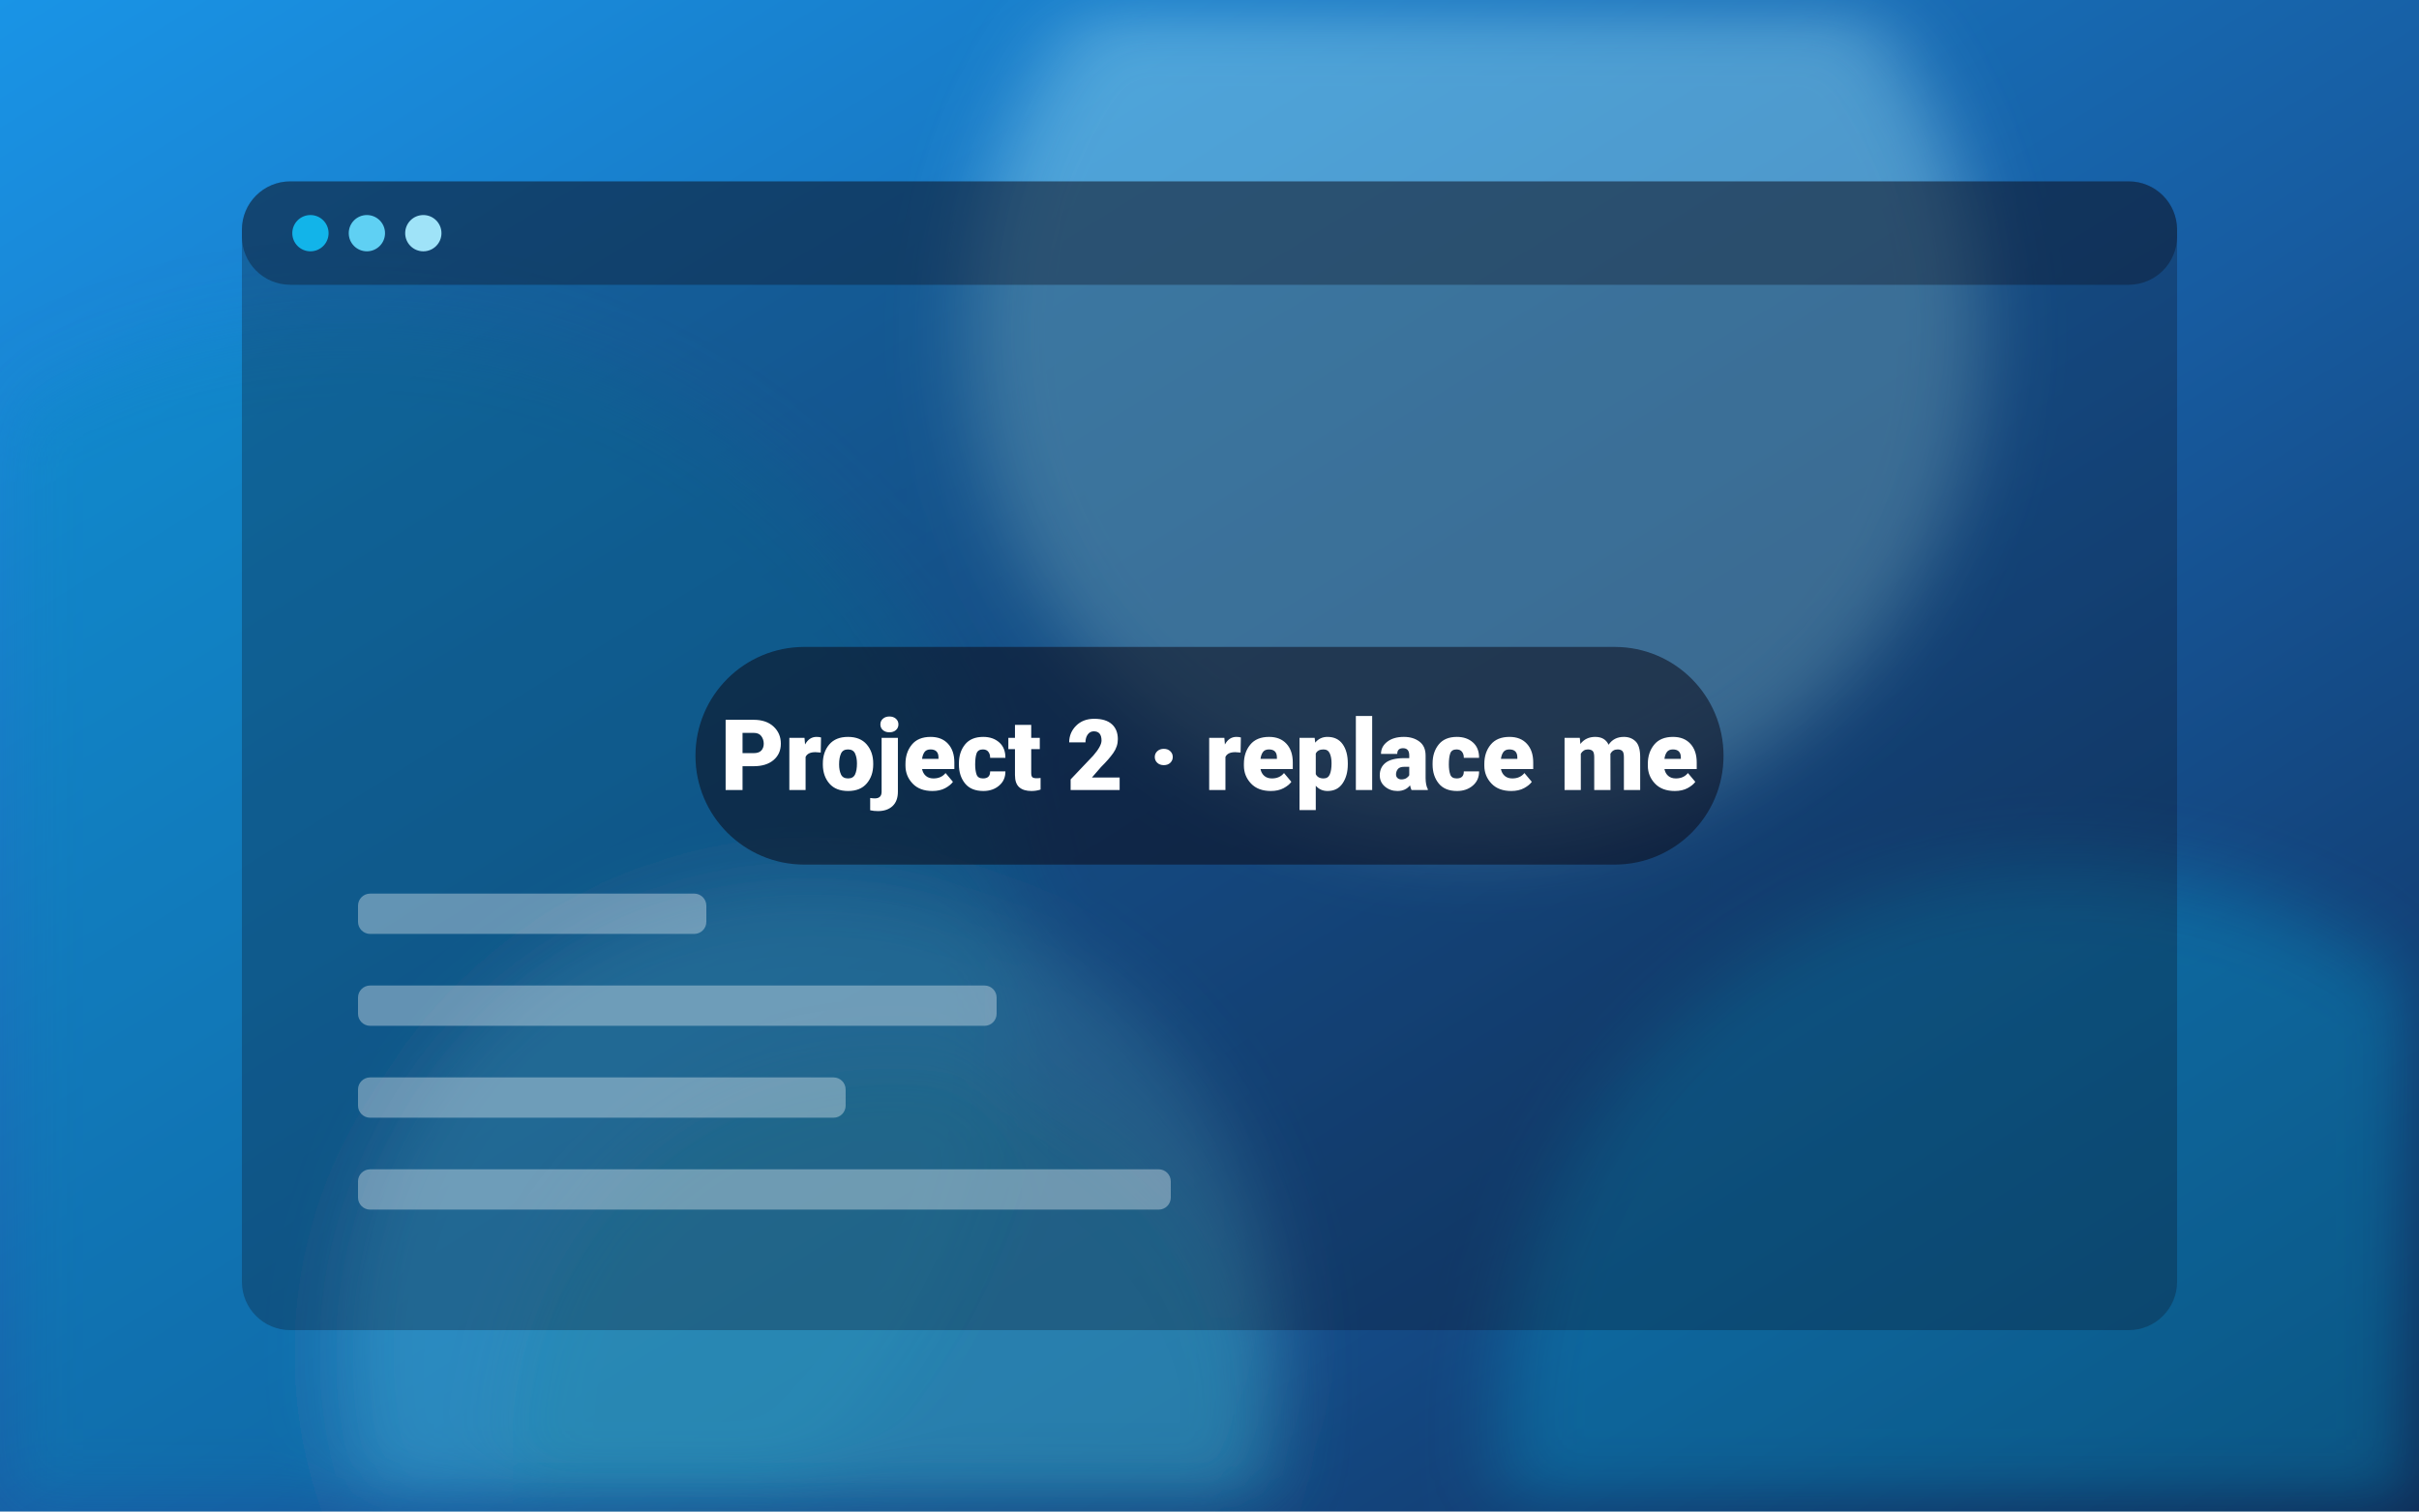
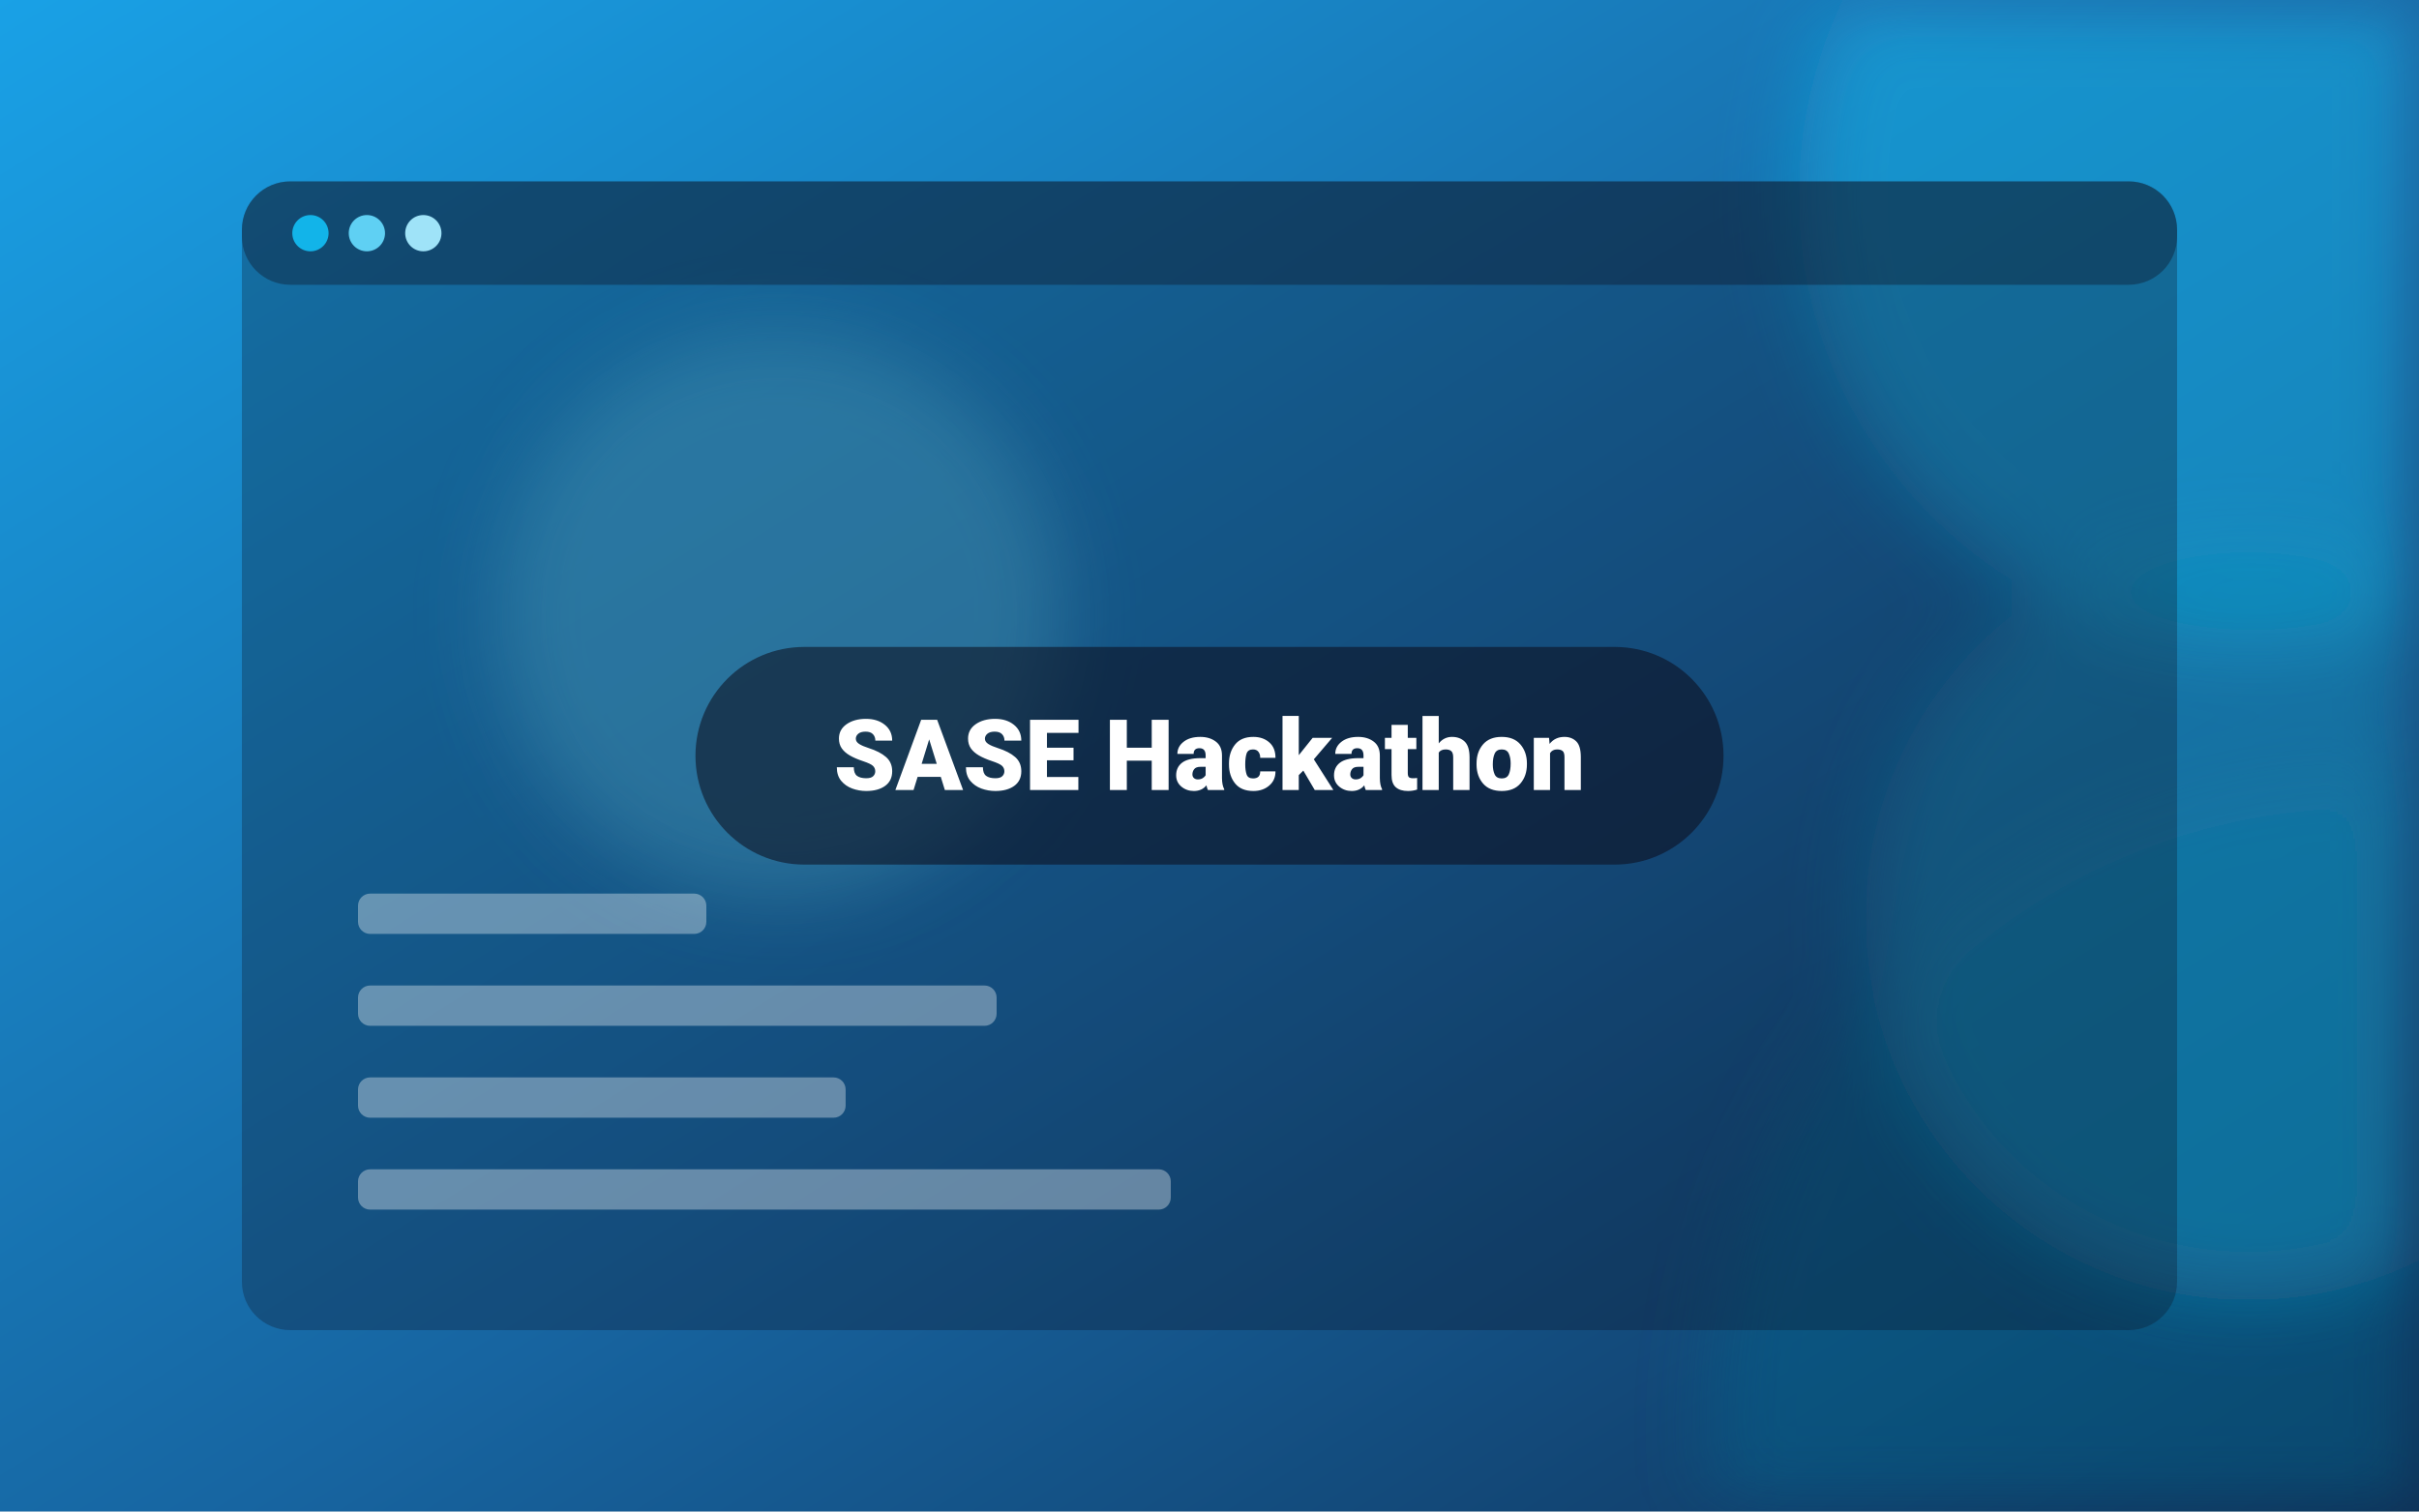
<svg xmlns="http://www.w3.org/2000/svg" width="1200" height="750" viewBox="0 0 1200 750" role="img" aria-labelledby="t">
  <defs>
    <linearGradient id="bg" x1="0" y1="0" x2="1" y2="1">
-       <stop offset="0" stop-color="#1994e6" />
-       <stop offset=".55" stop-color="#175ca1" />
-       <stop offset="1" stop-color="#0f2c57" />
+       <stop offset="0" stop-color="#19a1e6" />
+       <stop offset=".55" stop-color="#1765a1" />
+       <stop offset="1" stop-color="#0f3157" />
    </linearGradient>
    <filter id="soft" x="-20%" y="-20%" width="140%" height="140%">
      <feGaussianBlur stdDeviation="19" />
    </filter>
  </defs>
  <rect width="1200" height="750" fill="url(#bg)" />
  <g filter="url(#soft)">
-     <circle cx="174.4" cy="490.8" r="330.9" fill="#0d8fbd" opacity="0.3" />
-     <circle cx="732" cy="165.1" r="251.4" fill="#9fe3f8" opacity="0.4" />
-     <circle cx="441.6" cy="717.8" r="188" fill="#0a6a8f" opacity="0.5" />
-     <circle cx="1025.2" cy="710.9" r="280.7" fill="#12b4e9" opacity="0.3" />
-     <circle cx="402.5" cy="671.1" r="231.7" fill="#5fd0f3" opacity="0.3" />
+     <circle cx="1174.2" cy="708.5" r="325.9" fill="#0a6a8f" opacity="0.4" />
+     <circle cx="1117.3" cy="96.9" r="224.4" fill="#12b4e9" opacity="0.5" />
+     <circle cx="386.6" cy="305.3" r="139.5" fill="#5fd0f3" opacity="0.4" />
+     <circle cx="1115.4" cy="454.8" r="189.6" fill="#0d8fbd" opacity="0.5" />
  </g>
  <g>
    <rect x="120" y="90" width="960" height="570" rx="24" fill="#0b0b1a" opacity=".28" />
    <rect x="120" y="90" width="960" height="51.3" rx="24" fill="#0b0b1a" opacity=".35" />
    <circle cx="154" cy="115.7" r="9" fill="#12b4e9" />
    <circle cx="182" cy="115.7" r="9" fill="#5fd0f3" />
    <circle cx="210" cy="115.7" r="9" fill="#9fe3f8" />
    <rect x="177.6" y="443.4" width="172.8" height="20" rx="6" fill="#ffffff" opacity=".35" />
    <rect x="177.6" y="489" width="316.8" height="20" rx="6" fill="#ffffff" opacity=".35" />
    <rect x="177.6" y="534.6" width="241.9" height="20" rx="6" fill="#ffffff" opacity=".35" />
    <rect x="177.6" y="580.2" width="403.2" height="20" rx="6" fill="#ffffff" opacity=".35" />
  </g>
  <g font-family="system-ui, -apple-system, 'Segoe UI', Roboto, sans-serif" text-anchor="middle">
    <rect x="345" y="321" width="510" height="108" rx="54" fill="#0b0b1a" opacity=".55" />
-     <text x="600" y="392" font-size="49" font-weight="800" fill="#ffffff">Project 2 · replace me</text>
+     <text x="600" y="392" font-size="49" font-weight="800" fill="#ffffff">SASE Hackathon</text>
  </g>
</svg>
